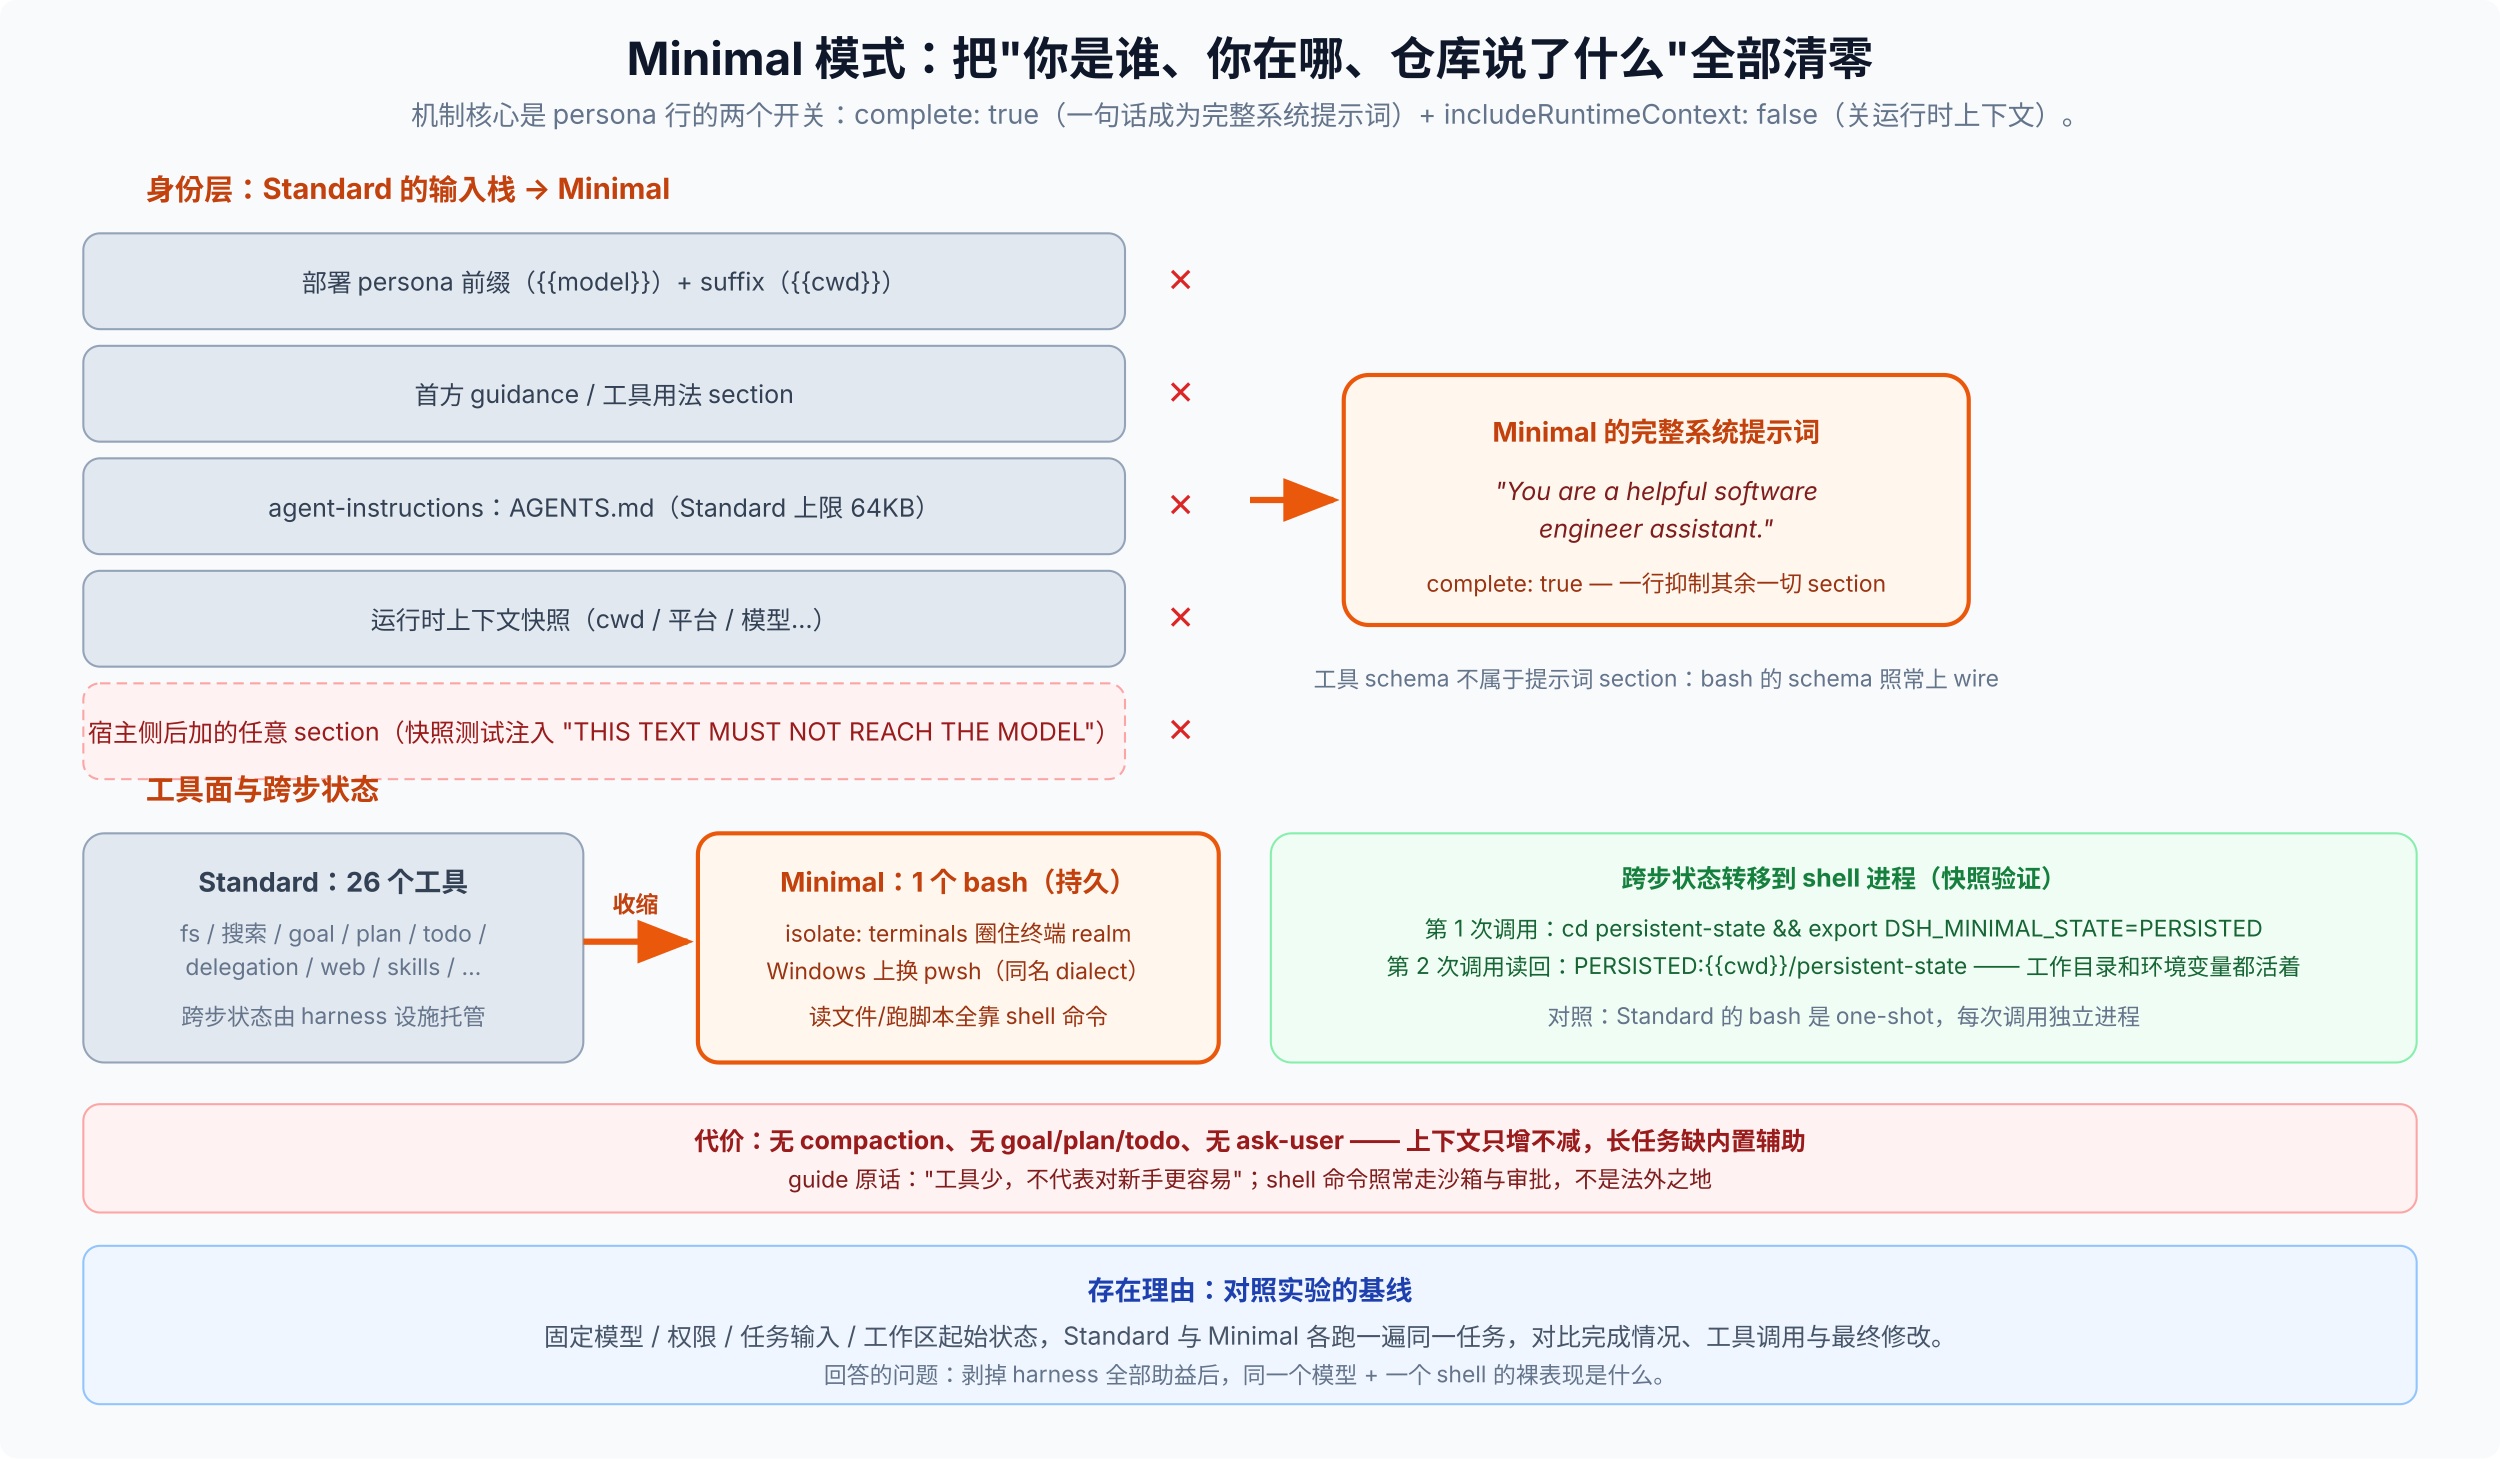
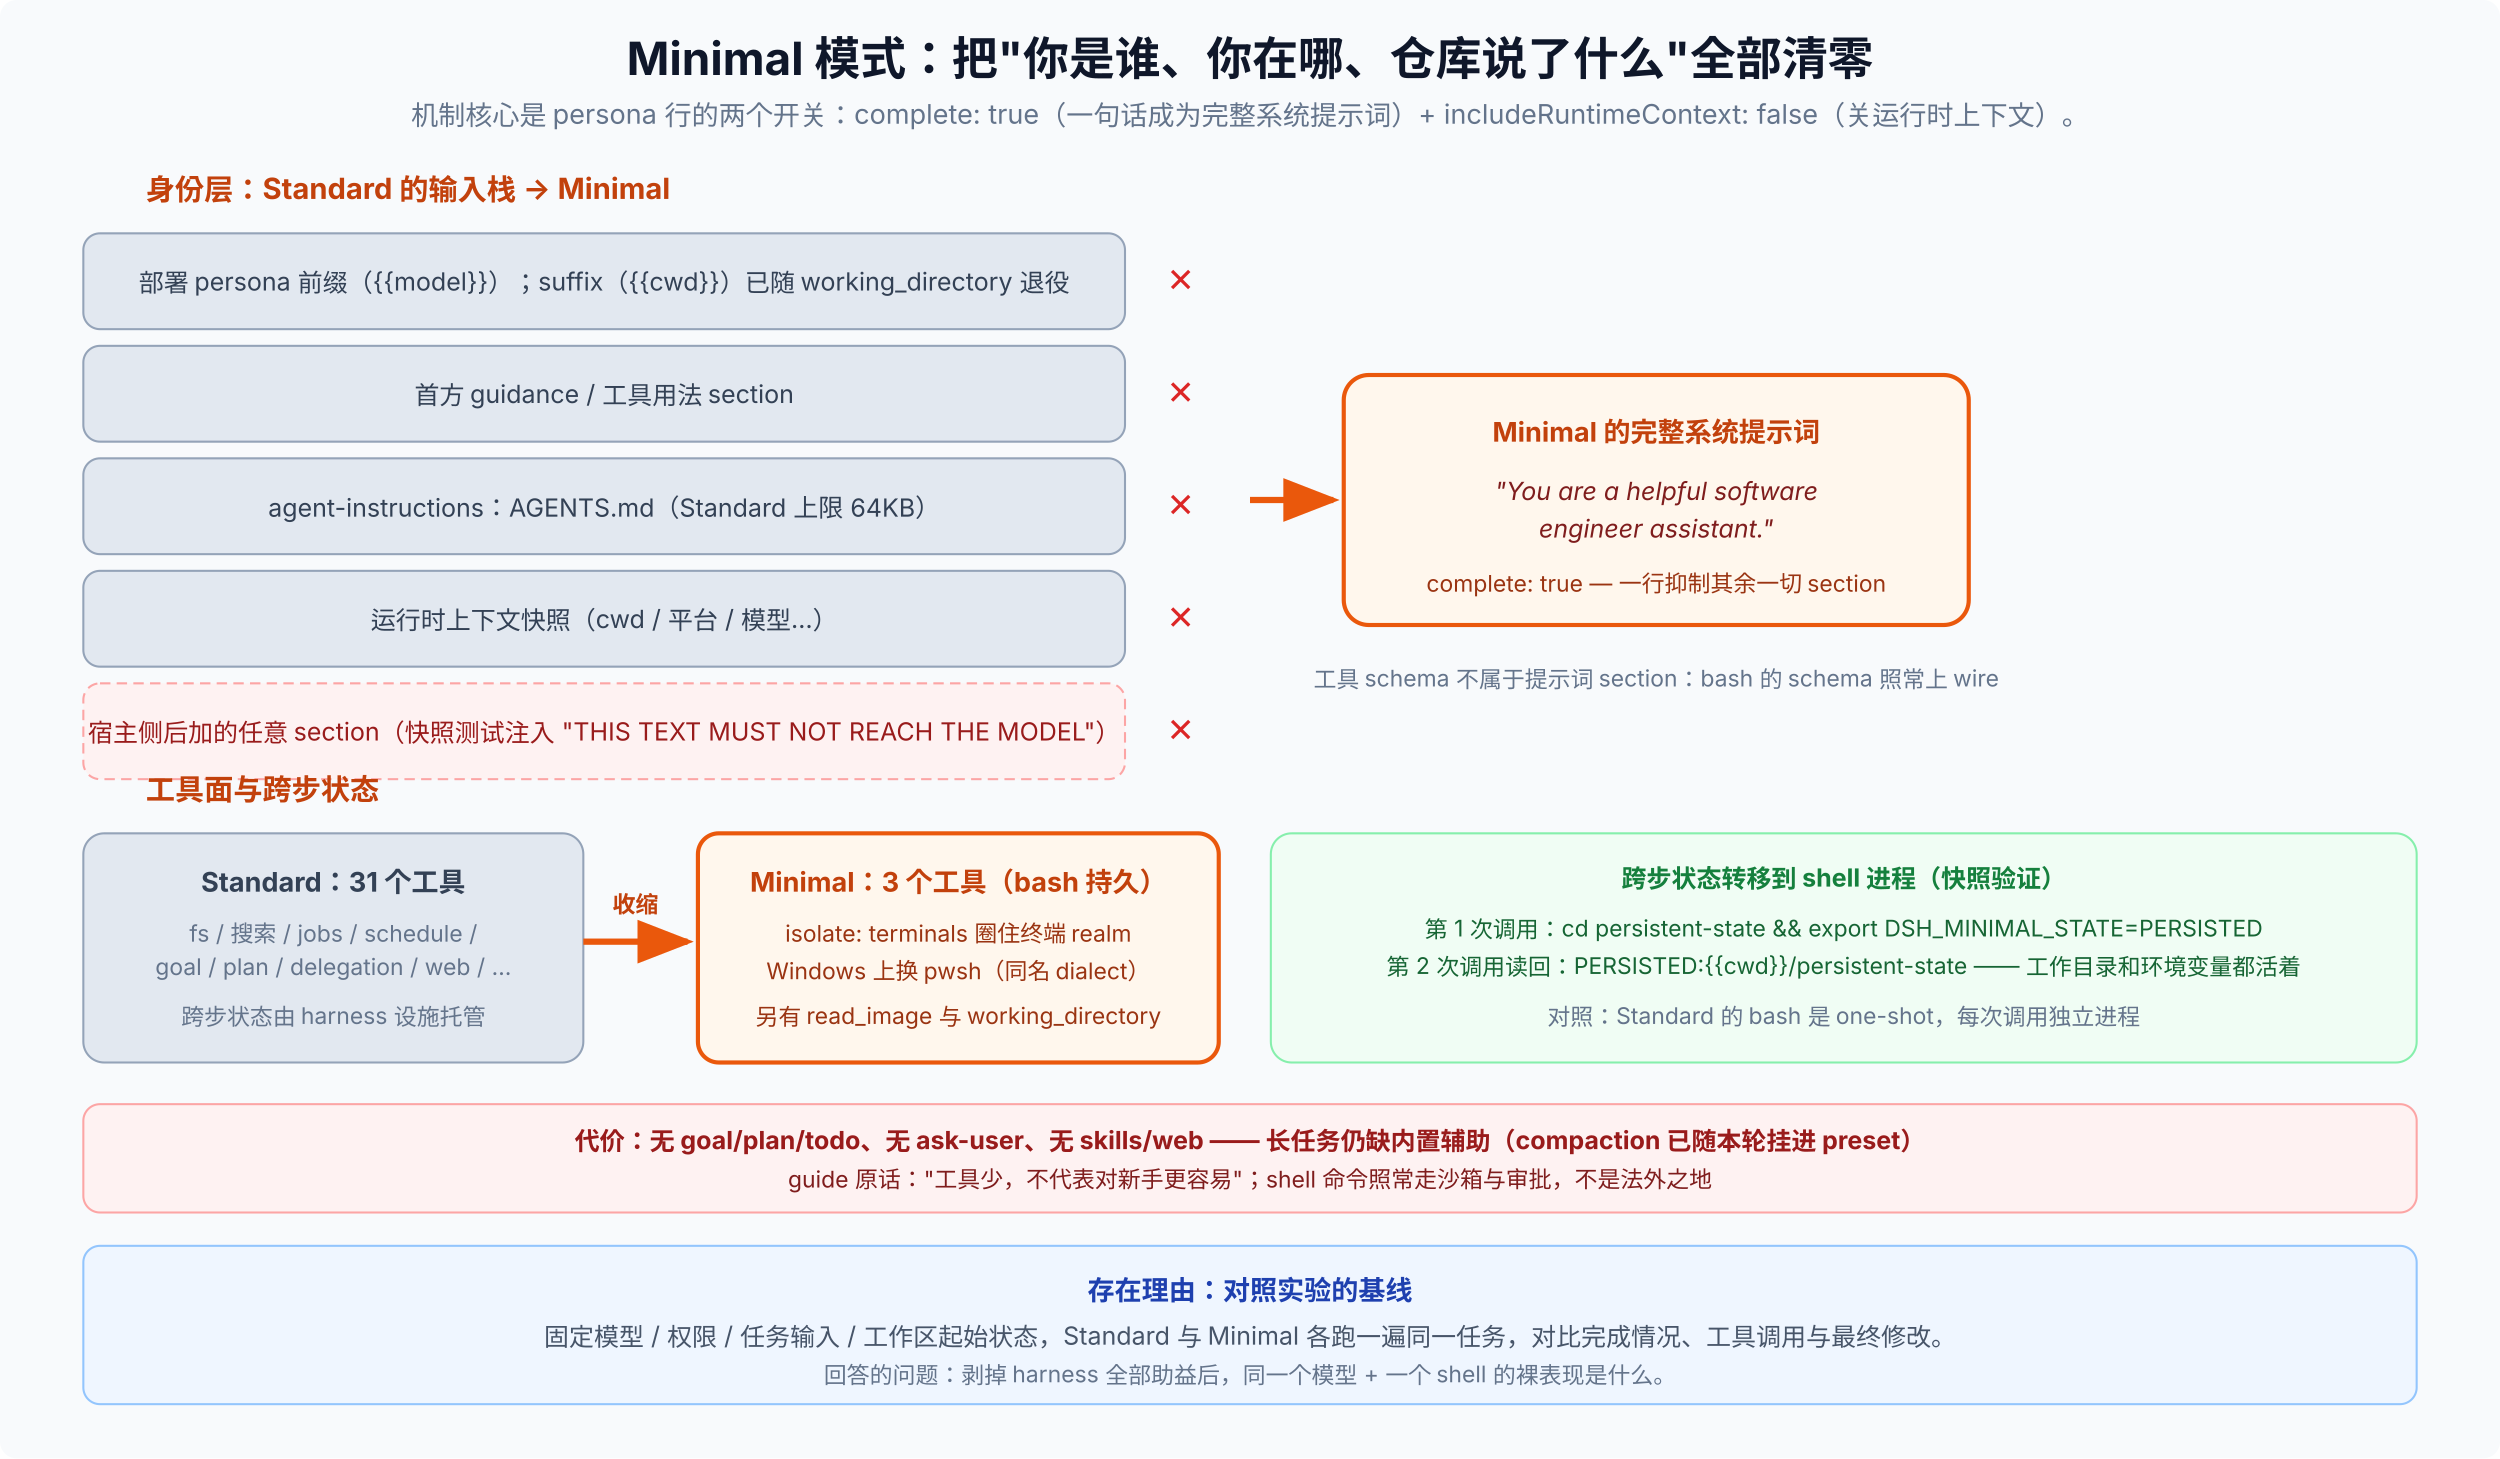
<svg xmlns="http://www.w3.org/2000/svg" viewBox="0 0 1200 700" font-family="system-ui, -apple-system, 'PingFang SC', 'Noto Sans SC', sans-serif" font-size="12" letter-spacing="0">
  <defs>
    <marker id="arrowOrange" markerWidth="9" markerHeight="7" refX="8" refY="3.5" orient="auto">
      <path d="M0,0 L9,3.5 L0,7 Z" fill="#ea580c" />
    </marker>
    <marker id="arrowGray" markerWidth="9" markerHeight="7" refX="8" refY="3.5" orient="auto">
      <path d="M0,0 L9,3.5 L0,7 Z" fill="#64748b" />
    </marker>
  </defs>
  <rect width="1200" height="700" rx="8" fill="#f8fafc" />
  <text x="600" y="36" text-anchor="middle" font-size="22" font-weight="700" fill="#0f172a">Minimal 模式：把"你是谁、你在哪、仓库说了什么"全部清零</text>
  <text x="600" y="60" text-anchor="middle" font-size="13" fill="#64748b">机制核心是 persona 行的两个开关：complete: true（一句话成为完整系统提示词）+ includeRuntimeContext: false（关运行时上下文）。</text>
  <text x="70" y="96" font-size="14" font-weight="700" fill="#c2410c">身份层：Standard 的输入栈 → Minimal</text>
  <rect x="40" y="112" width="500" height="46" rx="8" fill="#e2e8f0" stroke="#94a3b8" />
-   <text x="290" y="140" text-anchor="middle" font-size="12" fill="#334155">部署 persona 前缀（{{model}}）+ suffix（{{cwd}}）</text>
+   <text x="290" y="140" text-anchor="middle" font-size="12" fill="#334155">部署 persona 前缀（{{model}}）；suffix（{{cwd}}）已随 working_directory 退役</text>
  <text x="560" y="140" font-size="16" fill="#dc2626" font-weight="700">✕</text>
  <rect x="40" y="166" width="500" height="46" rx="8" fill="#e2e8f0" stroke="#94a3b8" />
  <text x="290" y="194" text-anchor="middle" font-size="12" fill="#334155">首方 guidance / 工具用法 section</text>
  <text x="560" y="194" font-size="16" fill="#dc2626" font-weight="700">✕</text>
  <rect x="40" y="220" width="500" height="46" rx="8" fill="#e2e8f0" stroke="#94a3b8" />
  <text x="290" y="248" text-anchor="middle" font-size="12" fill="#334155">agent-instructions：AGENTS.md（Standard 上限 64KB）</text>
  <text x="560" y="248" font-size="16" fill="#dc2626" font-weight="700">✕</text>
  <rect x="40" y="274" width="500" height="46" rx="8" fill="#e2e8f0" stroke="#94a3b8" />
  <text x="290" y="302" text-anchor="middle" font-size="12" fill="#334155">运行时上下文快照（cwd / 平台 / 模型…）</text>
  <text x="560" y="302" font-size="16" fill="#dc2626" font-weight="700">✕</text>
  <rect x="40" y="328" width="500" height="46" rx="8" fill="#fef2f2" stroke="#fca5a5" stroke-dasharray="5 3" />
  <text x="290" y="356" text-anchor="middle" font-size="12" fill="#991b1b">宿主侧后加的任意 section（快照测试注入 "THIS TEXT MUST NOT REACH THE MODEL"）</text>
  <text x="560" y="356" font-size="16" fill="#dc2626" font-weight="700">✕</text>
  <line x1="600" y1="240" x2="640" y2="240" stroke="#ea580c" stroke-width="3" marker-end="url(#arrowOrange)" />
  <rect x="645" y="180" width="300" height="120" rx="12" fill="#fff7ed" stroke="#ea580c" stroke-width="2" />
  <text x="795" y="212" text-anchor="middle" font-size="13" font-weight="700" fill="#c2410c">Minimal 的完整系统提示词</text>
  <text x="795" y="240" text-anchor="middle" font-size="12" fill="#7f1d1d" font-style="italic">"You are a helpful software</text>
  <text x="795" y="258" text-anchor="middle" font-size="12" fill="#7f1d1d" font-style="italic">engineer assistant."</text>
  <text x="795" y="284" text-anchor="middle" font-size="11" fill="#9a3412">complete: true — 一行抑制其余一切 section</text>
  <text x="795" y="330" text-anchor="middle" font-size="11" fill="#64748b">工具 schema 不属于提示词 section：bash 的 schema 照常上 wire</text>
  <text x="70" y="384" font-size="14" font-weight="700" fill="#c2410c">工具面与跨步状态</text>
  <rect x="40" y="400" width="240" height="110" rx="10" fill="#e2e8f0" stroke="#94a3b8" />
-   <text x="160" y="428" text-anchor="middle" font-size="13" font-weight="700" fill="#334155">Standard：26 个工具</text>
-   <text x="160" y="452" text-anchor="middle" font-size="11" fill="#64748b">fs / 搜索 / goal / plan / todo /</text>
-   <text x="160" y="468" text-anchor="middle" font-size="11" fill="#64748b">delegation / web / skills / …</text>
+   <text x="160" y="428" text-anchor="middle" font-size="13" font-weight="700" fill="#334155">Standard：31 个工具</text>
+   <text x="160" y="452" text-anchor="middle" font-size="11" fill="#64748b">fs / 搜索 / jobs / schedule /</text>
+   <text x="160" y="468" text-anchor="middle" font-size="11" fill="#64748b">goal / plan / delegation / web / …</text>
  <text x="160" y="492" text-anchor="middle" font-size="11" fill="#64748b">跨步状态由 harness 设施托管</text>
  <line x1="280" y1="452" x2="330" y2="452" stroke="#ea580c" stroke-width="3" marker-end="url(#arrowOrange)" />
  <text x="305" y="438" text-anchor="middle" font-size="11" font-weight="700" fill="#c2410c">收缩</text>
  <rect x="335" y="400" width="250" height="110" rx="10" fill="#fff7ed" stroke="#ea580c" stroke-width="2" />
-   <text x="460" y="428" text-anchor="middle" font-size="13" font-weight="700" fill="#c2410c">Minimal：1 个 bash（持久）</text>
+   <text x="460" y="428" text-anchor="middle" font-size="13" font-weight="700" fill="#c2410c">Minimal：3 个工具（bash 持久）</text>
  <text x="460" y="452" text-anchor="middle" font-size="11" fill="#9a3412">isolate: terminals 圈住终端 realm</text>
  <text x="460" y="470" text-anchor="middle" font-size="11" fill="#9a3412">Windows 上换 pwsh（同名 dialect）</text>
-   <text x="460" y="492" text-anchor="middle" font-size="11" fill="#9a3412">读文件/跑脚本全靠 shell 命令</text>
+   <text x="460" y="492" text-anchor="middle" font-size="11" fill="#9a3412">另有 read_image 与 working_directory</text>
  <rect x="610" y="400" width="550" height="110" rx="10" fill="#f0fdf4" stroke="#86efac" />
  <text x="885" y="426" text-anchor="middle" font-size="12" font-weight="700" fill="#15803d">跨步状态转移到 shell 进程（快照验证）</text>
  <text x="885" y="450" text-anchor="middle" font-size="11" fill="#166534">第 1 次调用：cd persistent-state &amp;&amp; export DSH_MINIMAL_STATE=PERSISTED</text>
  <text x="885" y="468" text-anchor="middle" font-size="11" fill="#166534">第 2 次调用读回：PERSISTED:{{cwd}}/persistent-state —— 工作目录和环境变量都活着</text>
  <text x="885" y="492" text-anchor="middle" font-size="11" fill="#64748b">对照：Standard 的 bash 是 one-shot，每次调用独立进程</text>
  <rect x="40" y="530" width="1120" height="52" rx="8" fill="#fef2f2" stroke="#fca5a5" />
-   <text x="600" y="552" text-anchor="middle" font-size="12" font-weight="700" fill="#991b1b">代价：无 compaction、无 goal/plan/todo、无 ask-user —— 上下文只增不减，长任务缺内置辅助</text>
+   <text x="600" y="552" text-anchor="middle" font-size="12" font-weight="700" fill="#991b1b">代价：无 goal/plan/todo、无 ask-user、无 skills/web —— 长任务仍缺内置辅助（compaction 已随本轮挂进 preset）</text>
  <text x="600" y="570" text-anchor="middle" font-size="11" fill="#7f1d1d">guide 原话："工具少，不代表对新手更容易"；shell 命令照常走沙箱与审批，不是法外之地</text>
  <rect x="40" y="598" width="1120" height="76" rx="8" fill="#eff6ff" stroke="#93c5fd" />
  <text x="600" y="624" text-anchor="middle" font-size="13" font-weight="700" fill="#1e40af">存在理由：对照实验的基线</text>
  <text x="600" y="646" text-anchor="middle" font-size="12" fill="#475569">固定模型 / 权限 / 任务输入 / 工作区起始状态，Standard 与 Minimal 各跑一遍同一任务，对比完成情况、工具调用与最终修改。</text>
  <text x="600" y="664" text-anchor="middle" font-size="11" fill="#64748b">回答的问题：剥掉 harness 全部助益后，同一个模型 + 一个 shell 的裸表现是什么。</text>
</svg>
